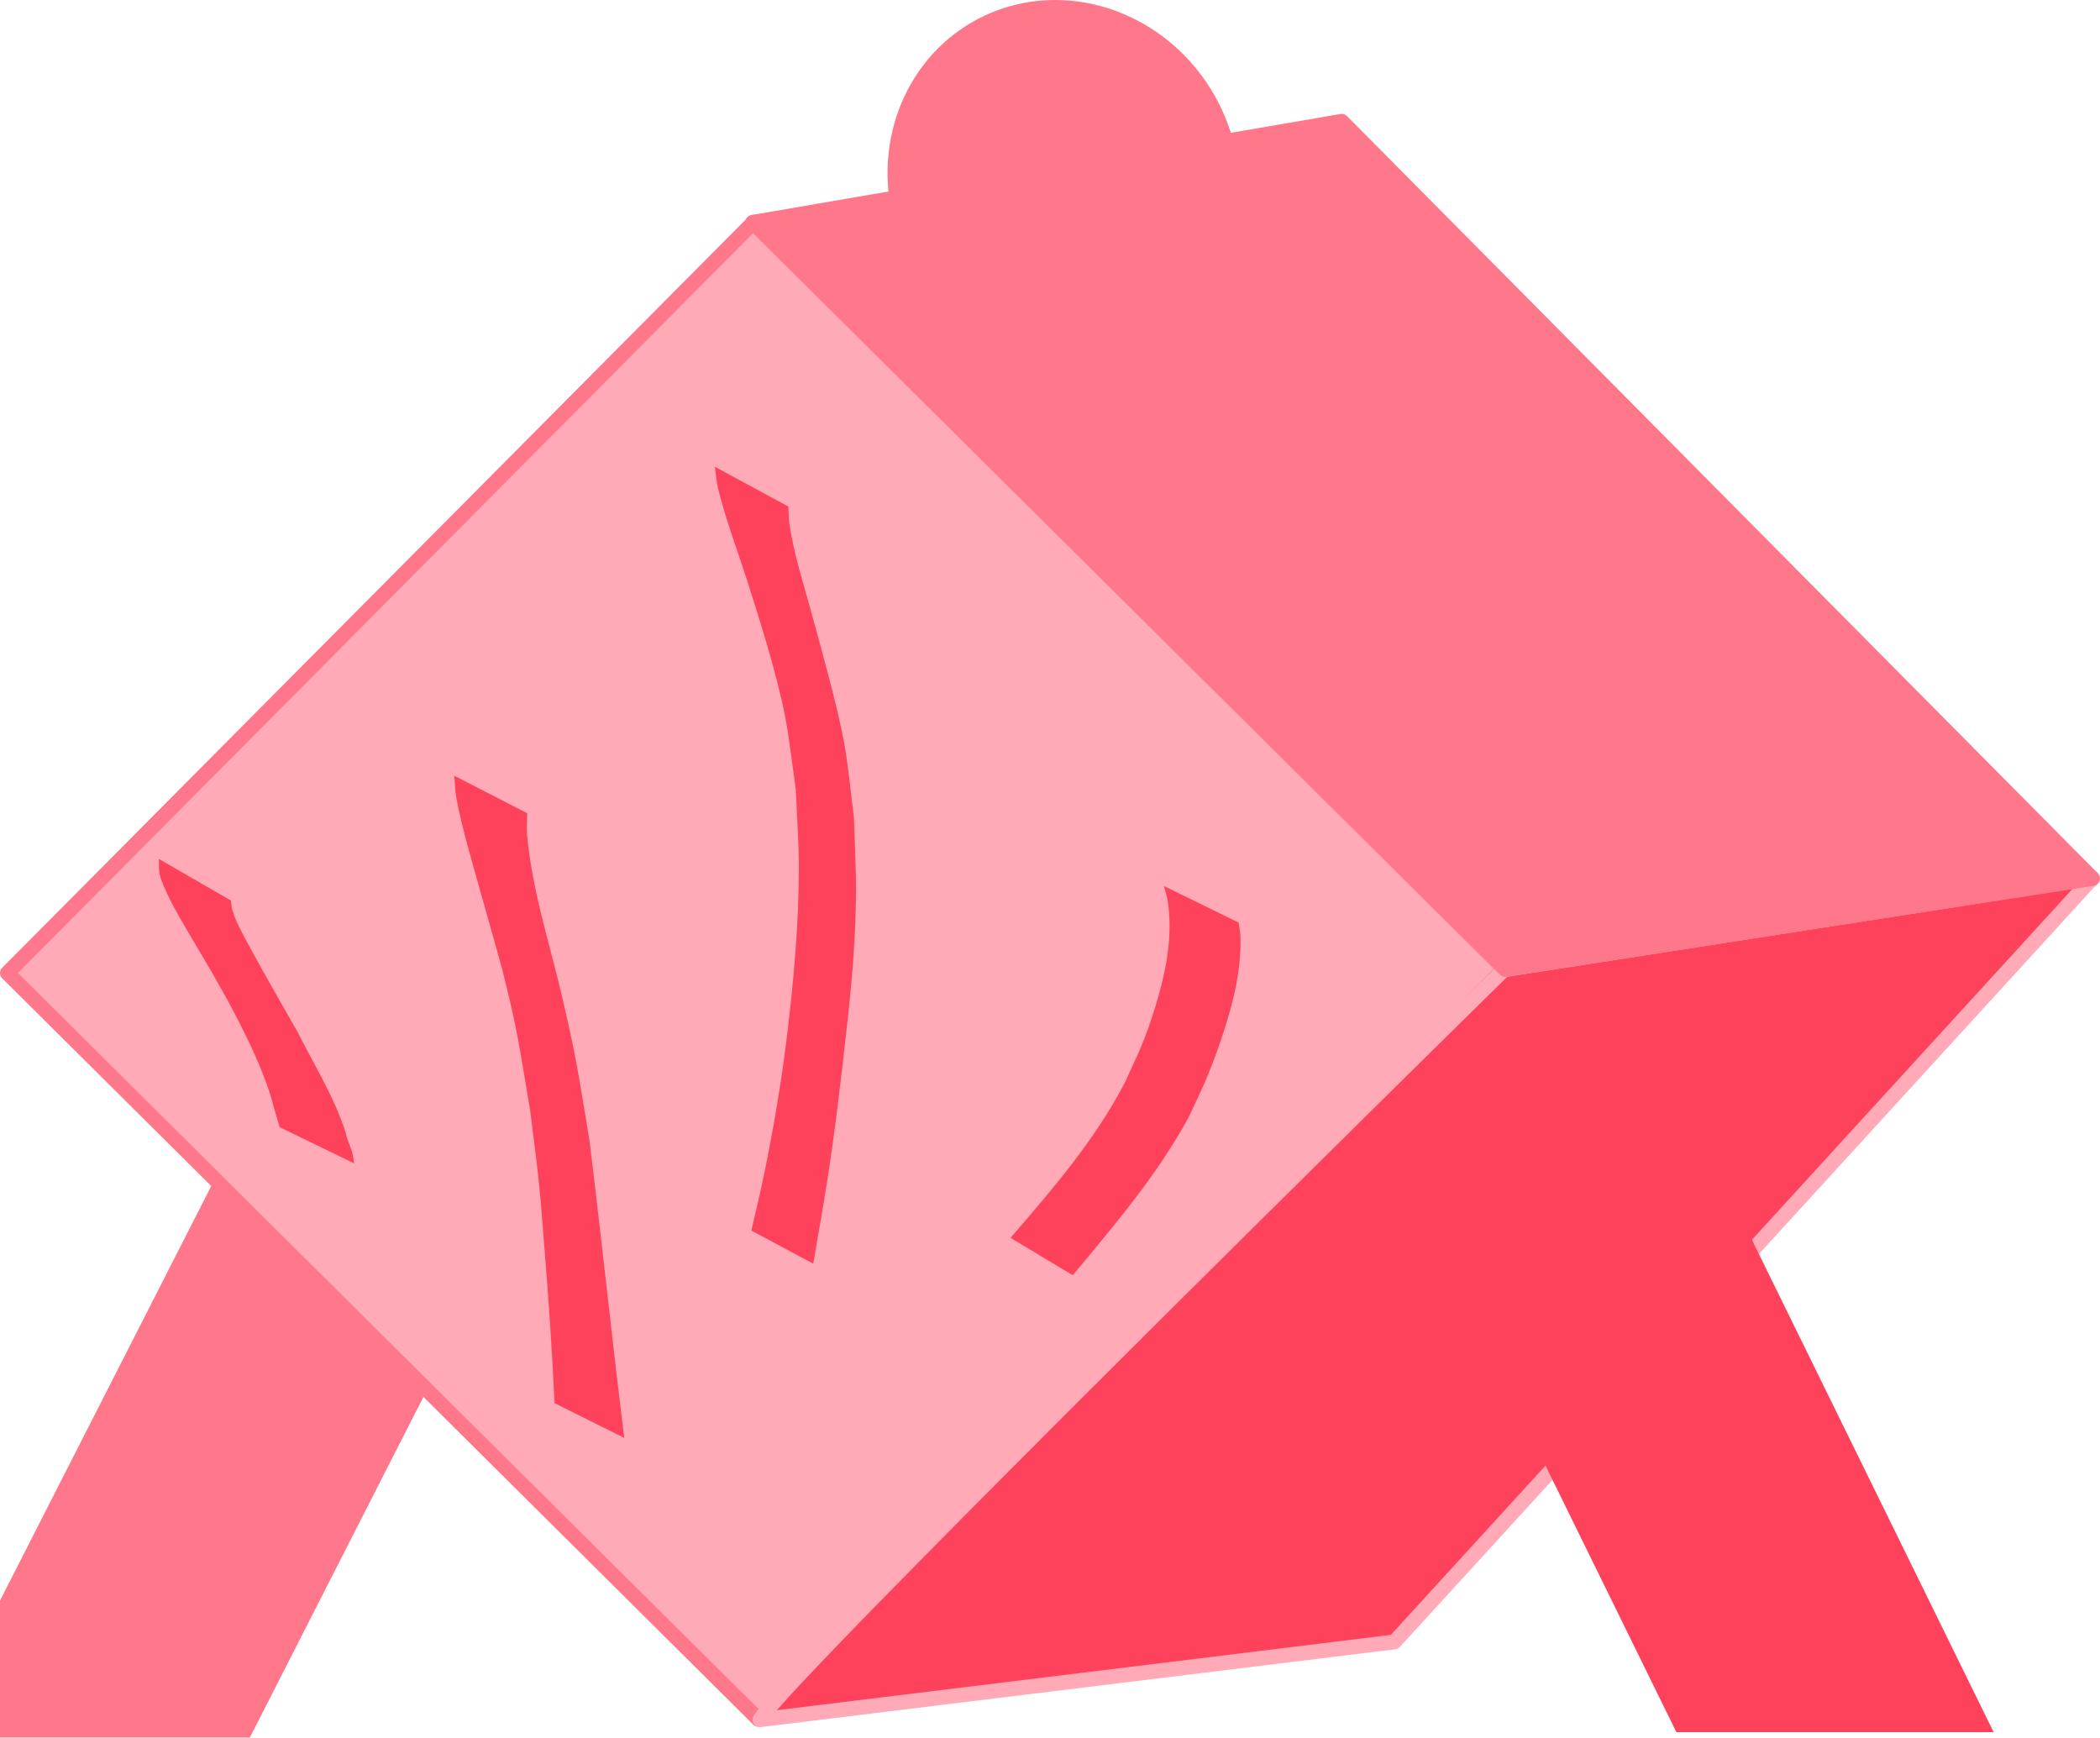
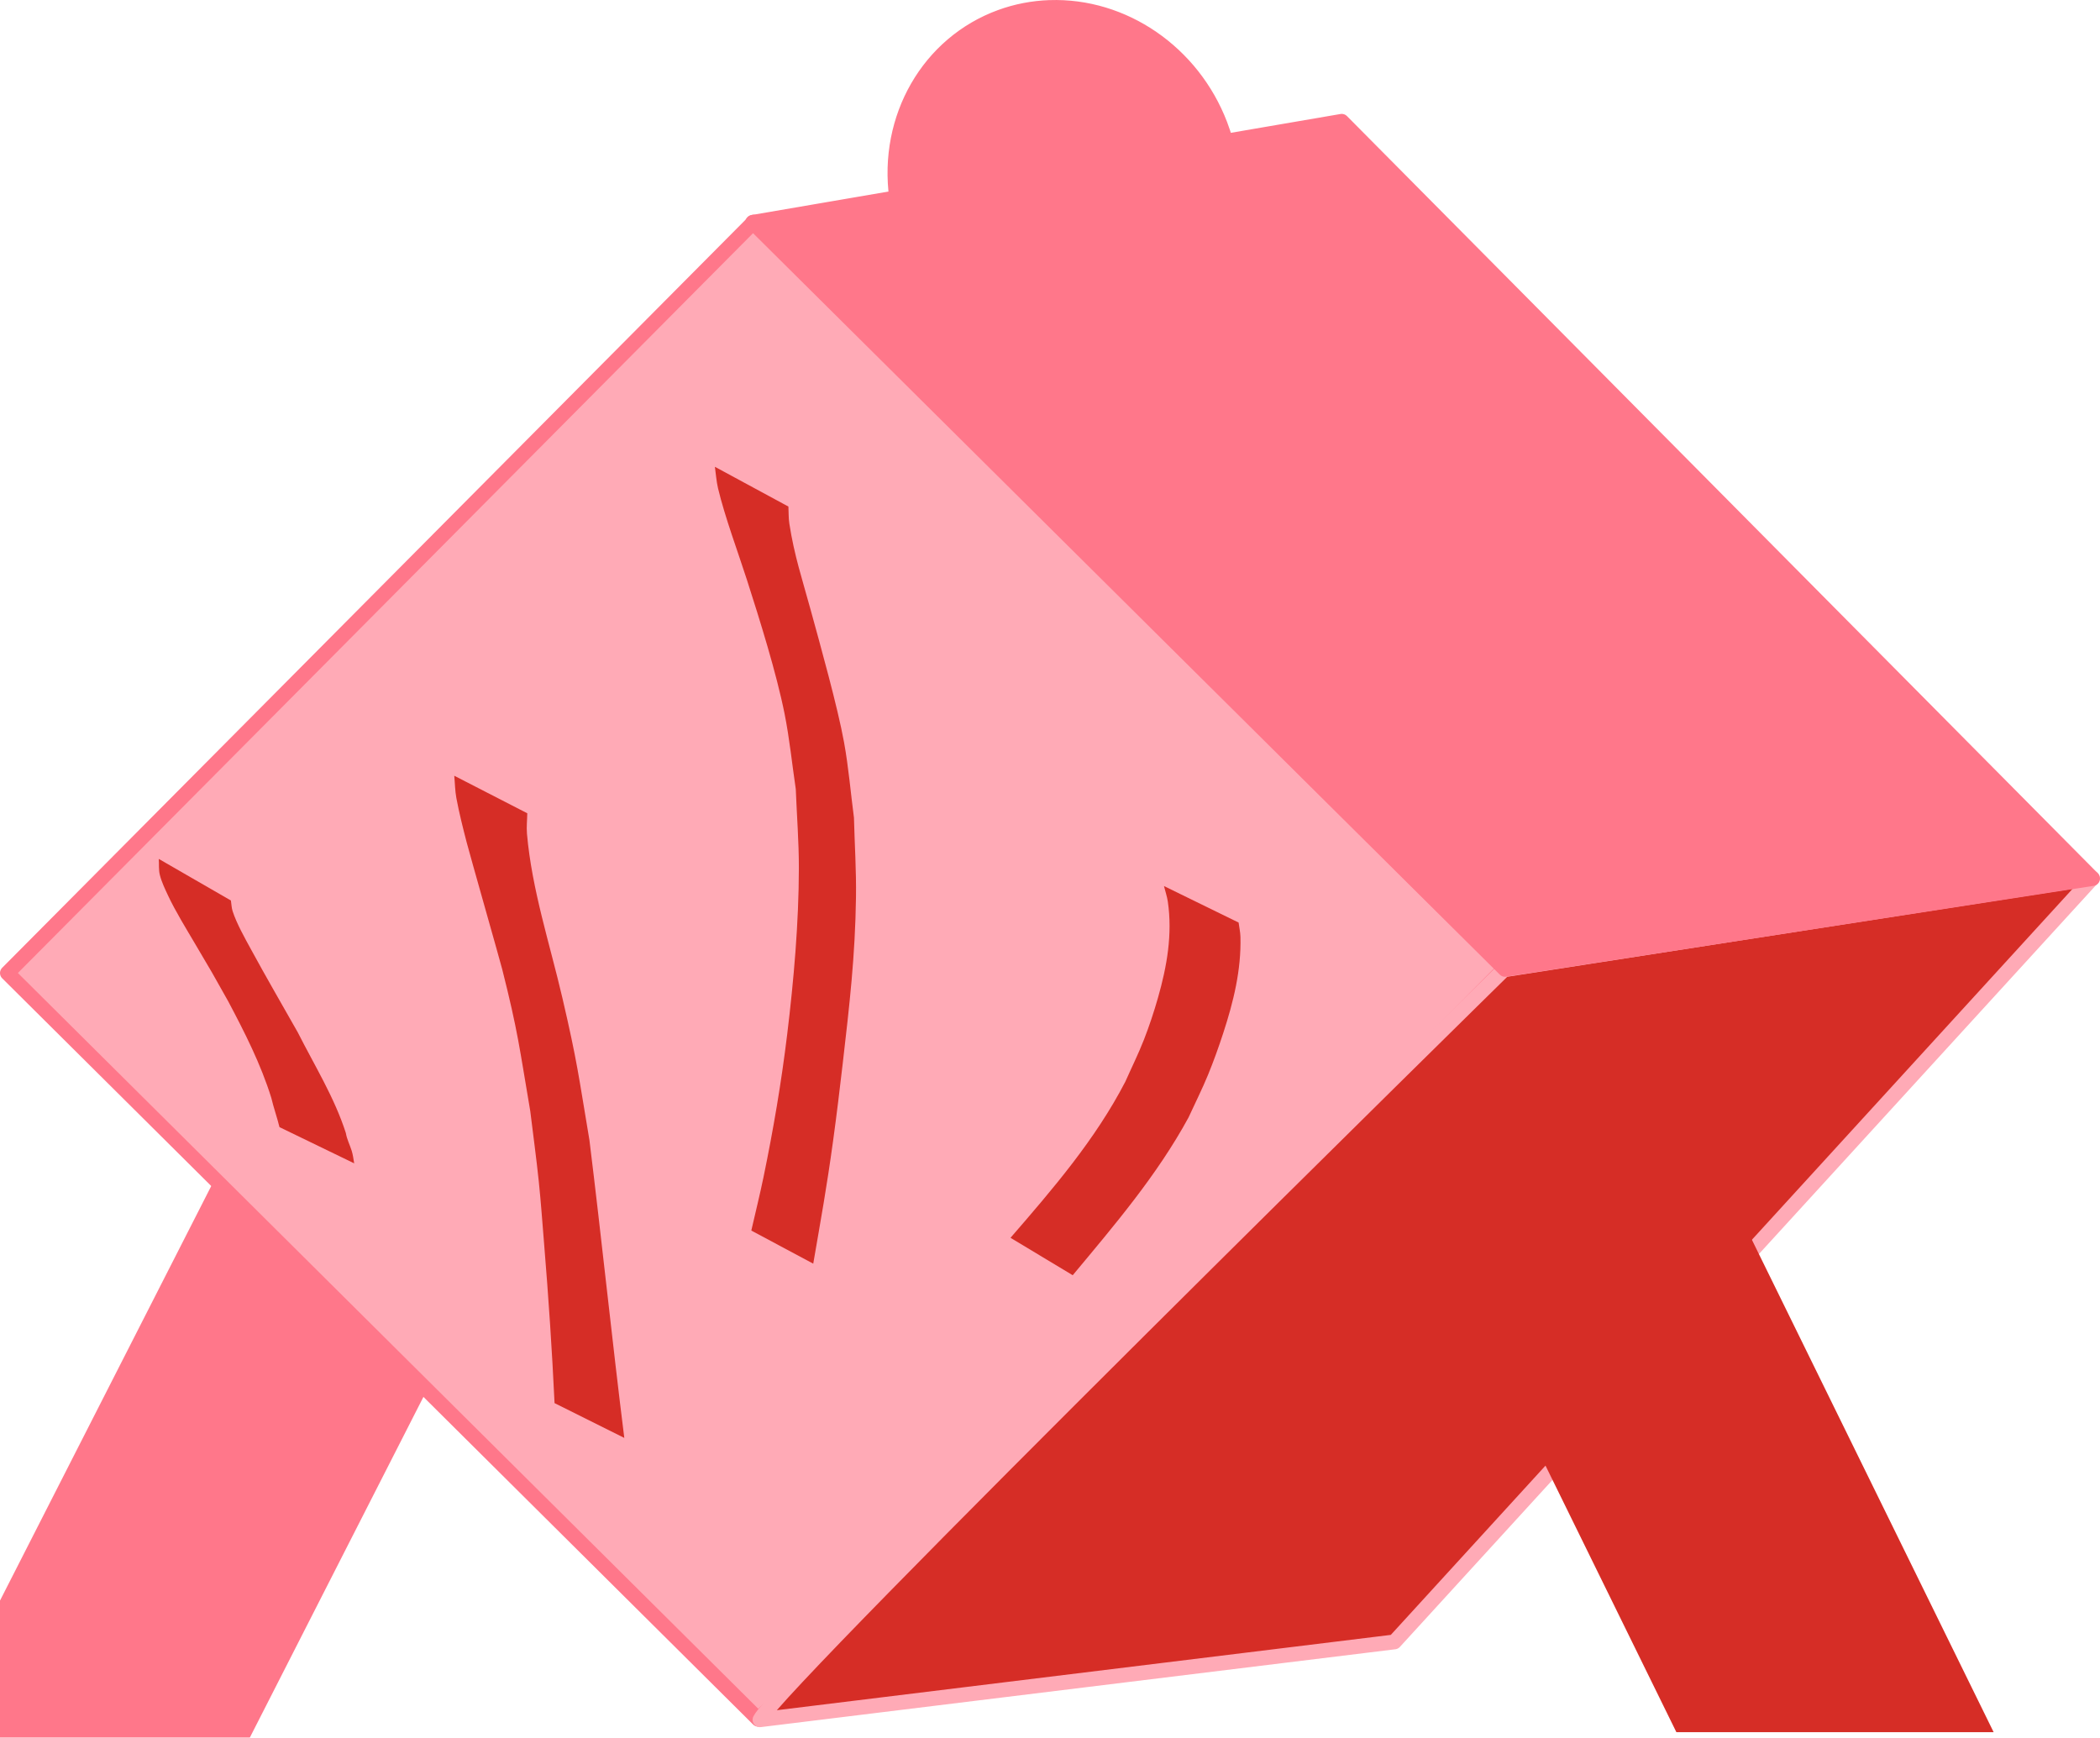
<svg xmlns="http://www.w3.org/2000/svg" width="99.184mm" height="82.064mm" viewBox="0 0 99.184 82.064" version="1.1" id="svg5">
  <defs id="defs2" />
  <g id="layer1" transform="translate(-278.6849,7.452912)">
    <g id="g13050" transform="translate(-91.29927,20.01849)">
      <path id="rect2029" style="fill:#ff778a;fill-opacity:1;stroke:none;stroke-width:0.864" d="m 351.502,-154.027 2.2e-4,28.926 2.937,5.764 10.514,-5.358 -7e-5,-29.332 z" transform="rotate(27.00174)" />
      <rect style="fill:#ffaab6;fill-opacity:1;stroke:#ff778a;stroke-width:0.7;stroke-linecap:round;stroke-linejoin:round;stroke-dasharray:none;stroke-opacity:1" id="rect12802" width="50" height="50" x="-297.93" y="-325.717" transform="rotate(134.8199)" />
-       <path style="fill:#ff425c;fill-opacity:1;stroke:#ffaab6;stroke-width:0.7;stroke-linecap:round;stroke-linejoin:round;stroke-dasharray:none;stroke-opacity:1" d="m 405.879,53.751 c 0.89,-1.78 35.129,-35.418 35.129,-35.418 l 27.8,-4.33 -32.964,36.072 z" id="path12882" />
-       <path id="rect2029-1" style="fill:#ff425c;fill-opacity:1;stroke:none;stroke-width:0.852" d="m 392.69,221.646 -13.451,-2.6e-4 -3e-4,25.083 13.451,6.604 z" transform="rotate(-26.14973)" />
+       <path style="fill:#d62d26;fill-opacity:1;stroke:#ffaab6;stroke-width:0.7;stroke-linecap:round;stroke-linejoin:round;stroke-dasharray:none;stroke-opacity:1" d="m 405.879,53.751 c 0.89,-1.78 35.129,-35.418 35.129,-35.418 l 27.8,-4.33 -32.964,36.072 z" id="path12882" />
+       <path id="rect2029-1" style="fill:#d62d26;fill-opacity:1;stroke:none;stroke-width:0.852" d="m 392.69,221.646 -13.451,-2.6e-4 -3e-4,25.083 13.451,6.604 z" transform="rotate(-26.14973)" />
      <path id="path12880" style="fill:#ff778a;fill-opacity:1;stroke:#ff778a;stroke-width:0.7;stroke-linecap:round;stroke-linejoin:round;stroke-dasharray:none;stroke-opacity:1" d="m 419.56,-27.117 a 8.337,7.86 61.58 0 0 -2.312,0.447 8.337,7.86 61.58 0 0 -4.915,8.534 l -6.801,1.166 35.537,35.282 27.748,-4.292 -35.463,-35.762 -5.483,0.941 a 8.337,7.86 61.58 0 0 -0.256,-0.778 8.337,7.86 61.58 0 0 -8.056,-5.537 z" />
-       <path style="fill:#ff425c;fill-opacity:1;stroke:none;stroke-width:0.7;stroke-opacity:1" id="path2344" d="m 403.749,-5.425 c 0.049,0.338 0.069,0.682 0.148,1.015 0.325,1.362 0.954,3.045 1.367,4.331 0.607,1.893 1.388,4.38 1.776,6.318 0.235,1.175 0.353,2.371 0.529,3.557 0.049,1.246 0.148,2.49 0.146,3.737 -0.004,2.585 -0.241,5.297 -0.553,7.859 -0.277,2.277 -0.652,4.479 -1.115,6.722 -0.175,0.848 -0.385,1.689 -0.578,2.533 0,0 2.925,1.564 2.925,1.564 v 0 c 0.378,-2.197 0.625,-3.53 0.937,-5.797 0.167,-1.214 0.314,-2.432 0.455,-3.65 0.321,-2.787 0.588,-5.061 0.627,-7.866 0.018,-1.25 -0.064,-2.499 -0.096,-3.749 -0.156,-1.187 -0.254,-2.383 -0.468,-3.561 -0.303,-1.674 -1.115,-4.566 -1.574,-6.243 -0.42,-1.532 -0.773,-2.566 -1.009,-4.082 -0.042,-0.267 -0.03,-0.54 -0.045,-0.81 0,0 -3.472,-1.878 -3.472,-1.878 z" />
-       <path style="fill:#ff425c;fill-opacity:1;stroke:none;stroke-width:0.7;stroke-opacity:1" id="path2346" d="m 391.439,9.164 c 0.034,0.353 0.035,0.71 0.1,1.058 0.132,0.708 0.309,1.407 0.49,2.105 0.153,0.59 1.572,5.571 1.676,5.983 0.75,2.976 0.809,3.678 1.324,6.697 0.134,1.103 0.286,2.204 0.401,3.309 0.103,0.99 0.173,1.983 0.254,2.975 0.206,2.5 0.374,5 0.492,7.506 0,0 3.294,1.643 3.294,1.643 v 0 c -0.586,-4.685 -1.068,-9.381 -1.647,-14.067 -0.516,-3.066 -0.57,-3.678 -1.275,-6.705 -0.599,-2.576 -1.442,-5.113 -1.675,-7.763 -0.028,-0.321 0.01,-0.644 0.015,-0.966 0,0 -3.451,-1.774 -3.451,-1.774 z" />
-       <path style="fill:#ff425c;fill-opacity:1;stroke:none;stroke-width:0.7;stroke-opacity:1" id="path2348" d="m 424.96,14.379 c 0.06,0.244 0.144,0.483 0.181,0.731 0.225,1.547 -0.04,3.052 -0.465,4.543 -0.191,0.669 -0.41,1.331 -0.663,1.979 -0.263,0.675 -0.587,1.325 -0.881,1.987 -1.414,2.73 -3.422,5.063 -5.421,7.37 0,0 2.938,1.768 2.938,1.768 v 0 c 1.974,-2.368 3.991,-4.73 5.471,-7.453 0.305,-0.667 0.637,-1.323 0.916,-2.002 0.267,-0.65 0.504,-1.312 0.722,-1.98 0.483,-1.477 0.854,-2.981 0.813,-4.546 -0.006,-0.227 -0.058,-0.451 -0.087,-0.676 0,0 -3.523,-1.723 -3.523,-1.723 z" />
-       <path style="fill:#ff425c;fill-opacity:1;stroke:none;stroke-width:0.7;stroke-opacity:1" id="path2350" d="m 377.484,13.094 c 0.017,0.253 -0.012,0.513 0.05,0.758 0.085,0.337 0.239,0.654 0.386,0.969 0.335,0.722 0.883,1.61 1.275,2.277 1.079,1.835 0.543,0.904 1.566,2.719 0.779,1.471 1.542,2.968 2.037,4.563 0.109,0.466 0.273,0.917 0.386,1.382 0,0 3.528,1.71 3.528,1.71 v 0 c -0.029,-0.181 -0.06,-0.41 -0.115,-0.587 -0.088,-0.282 -0.23,-0.549 -0.278,-0.844 -0.537,-1.676 -1.483,-3.195 -2.272,-4.757 -0.74,-1.305 -1.493,-2.603 -2.21,-3.921 -0.287,-0.527 -0.678,-1.217 -0.867,-1.804 -0.052,-0.161 -0.053,-0.333 -0.08,-0.5 0,0 -3.405,-1.964 -3.405,-1.964 z" />
+       <path style="fill:#d62d26;fill-opacity:1;stroke:none;stroke-width:0.7;stroke-opacity:1" id="path2344" d="m 403.749,-5.425 c 0.049,0.338 0.069,0.682 0.148,1.015 0.325,1.362 0.954,3.045 1.367,4.331 0.607,1.893 1.388,4.38 1.776,6.318 0.235,1.175 0.353,2.371 0.529,3.557 0.049,1.246 0.148,2.49 0.146,3.737 -0.004,2.585 -0.241,5.297 -0.553,7.859 -0.277,2.277 -0.652,4.479 -1.115,6.722 -0.175,0.848 -0.385,1.689 -0.578,2.533 0,0 2.925,1.564 2.925,1.564 v 0 c 0.378,-2.197 0.625,-3.53 0.937,-5.797 0.167,-1.214 0.314,-2.432 0.455,-3.65 0.321,-2.787 0.588,-5.061 0.627,-7.866 0.018,-1.25 -0.064,-2.499 -0.096,-3.749 -0.156,-1.187 -0.254,-2.383 -0.468,-3.561 -0.303,-1.674 -1.115,-4.566 -1.574,-6.243 -0.42,-1.532 -0.773,-2.566 -1.009,-4.082 -0.042,-0.267 -0.03,-0.54 -0.045,-0.81 0,0 -3.472,-1.878 -3.472,-1.878 z" />
+       <path style="fill:#d62d26;fill-opacity:1;stroke:none;stroke-width:0.7;stroke-opacity:1" id="path2346" d="m 391.439,9.164 c 0.034,0.353 0.035,0.71 0.1,1.058 0.132,0.708 0.309,1.407 0.49,2.105 0.153,0.59 1.572,5.571 1.676,5.983 0.75,2.976 0.809,3.678 1.324,6.697 0.134,1.103 0.286,2.204 0.401,3.309 0.103,0.99 0.173,1.983 0.254,2.975 0.206,2.5 0.374,5 0.492,7.506 0,0 3.294,1.643 3.294,1.643 v 0 c -0.586,-4.685 -1.068,-9.381 -1.647,-14.067 -0.516,-3.066 -0.57,-3.678 -1.275,-6.705 -0.599,-2.576 -1.442,-5.113 -1.675,-7.763 -0.028,-0.321 0.01,-0.644 0.015,-0.966 0,0 -3.451,-1.774 -3.451,-1.774 z" />
+       <path style="fill:#d62d26;fill-opacity:1;stroke:none;stroke-width:0.7;stroke-opacity:1" id="path2348" d="m 424.96,14.379 c 0.06,0.244 0.144,0.483 0.181,0.731 0.225,1.547 -0.04,3.052 -0.465,4.543 -0.191,0.669 -0.41,1.331 -0.663,1.979 -0.263,0.675 -0.587,1.325 -0.881,1.987 -1.414,2.73 -3.422,5.063 -5.421,7.37 0,0 2.938,1.768 2.938,1.768 v 0 c 1.974,-2.368 3.991,-4.73 5.471,-7.453 0.305,-0.667 0.637,-1.323 0.916,-2.002 0.267,-0.65 0.504,-1.312 0.722,-1.98 0.483,-1.477 0.854,-2.981 0.813,-4.546 -0.006,-0.227 -0.058,-0.451 -0.087,-0.676 0,0 -3.523,-1.723 -3.523,-1.723 z" />
+       <path style="fill:#d62d26;fill-opacity:1;stroke:none;stroke-width:0.7;stroke-opacity:1" id="path2350" d="m 377.484,13.094 c 0.017,0.253 -0.012,0.513 0.05,0.758 0.085,0.337 0.239,0.654 0.386,0.969 0.335,0.722 0.883,1.61 1.275,2.277 1.079,1.835 0.543,0.904 1.566,2.719 0.779,1.471 1.542,2.968 2.037,4.563 0.109,0.466 0.273,0.917 0.386,1.382 0,0 3.528,1.71 3.528,1.71 v 0 c -0.029,-0.181 -0.06,-0.41 -0.115,-0.587 -0.088,-0.282 -0.23,-0.549 -0.278,-0.844 -0.537,-1.676 -1.483,-3.195 -2.272,-4.757 -0.74,-1.305 -1.493,-2.603 -2.21,-3.921 -0.287,-0.527 -0.678,-1.217 -0.867,-1.804 -0.052,-0.161 -0.053,-0.333 -0.08,-0.5 0,0 -3.405,-1.964 -3.405,-1.964 z" />
    </g>
  </g>
</svg>
